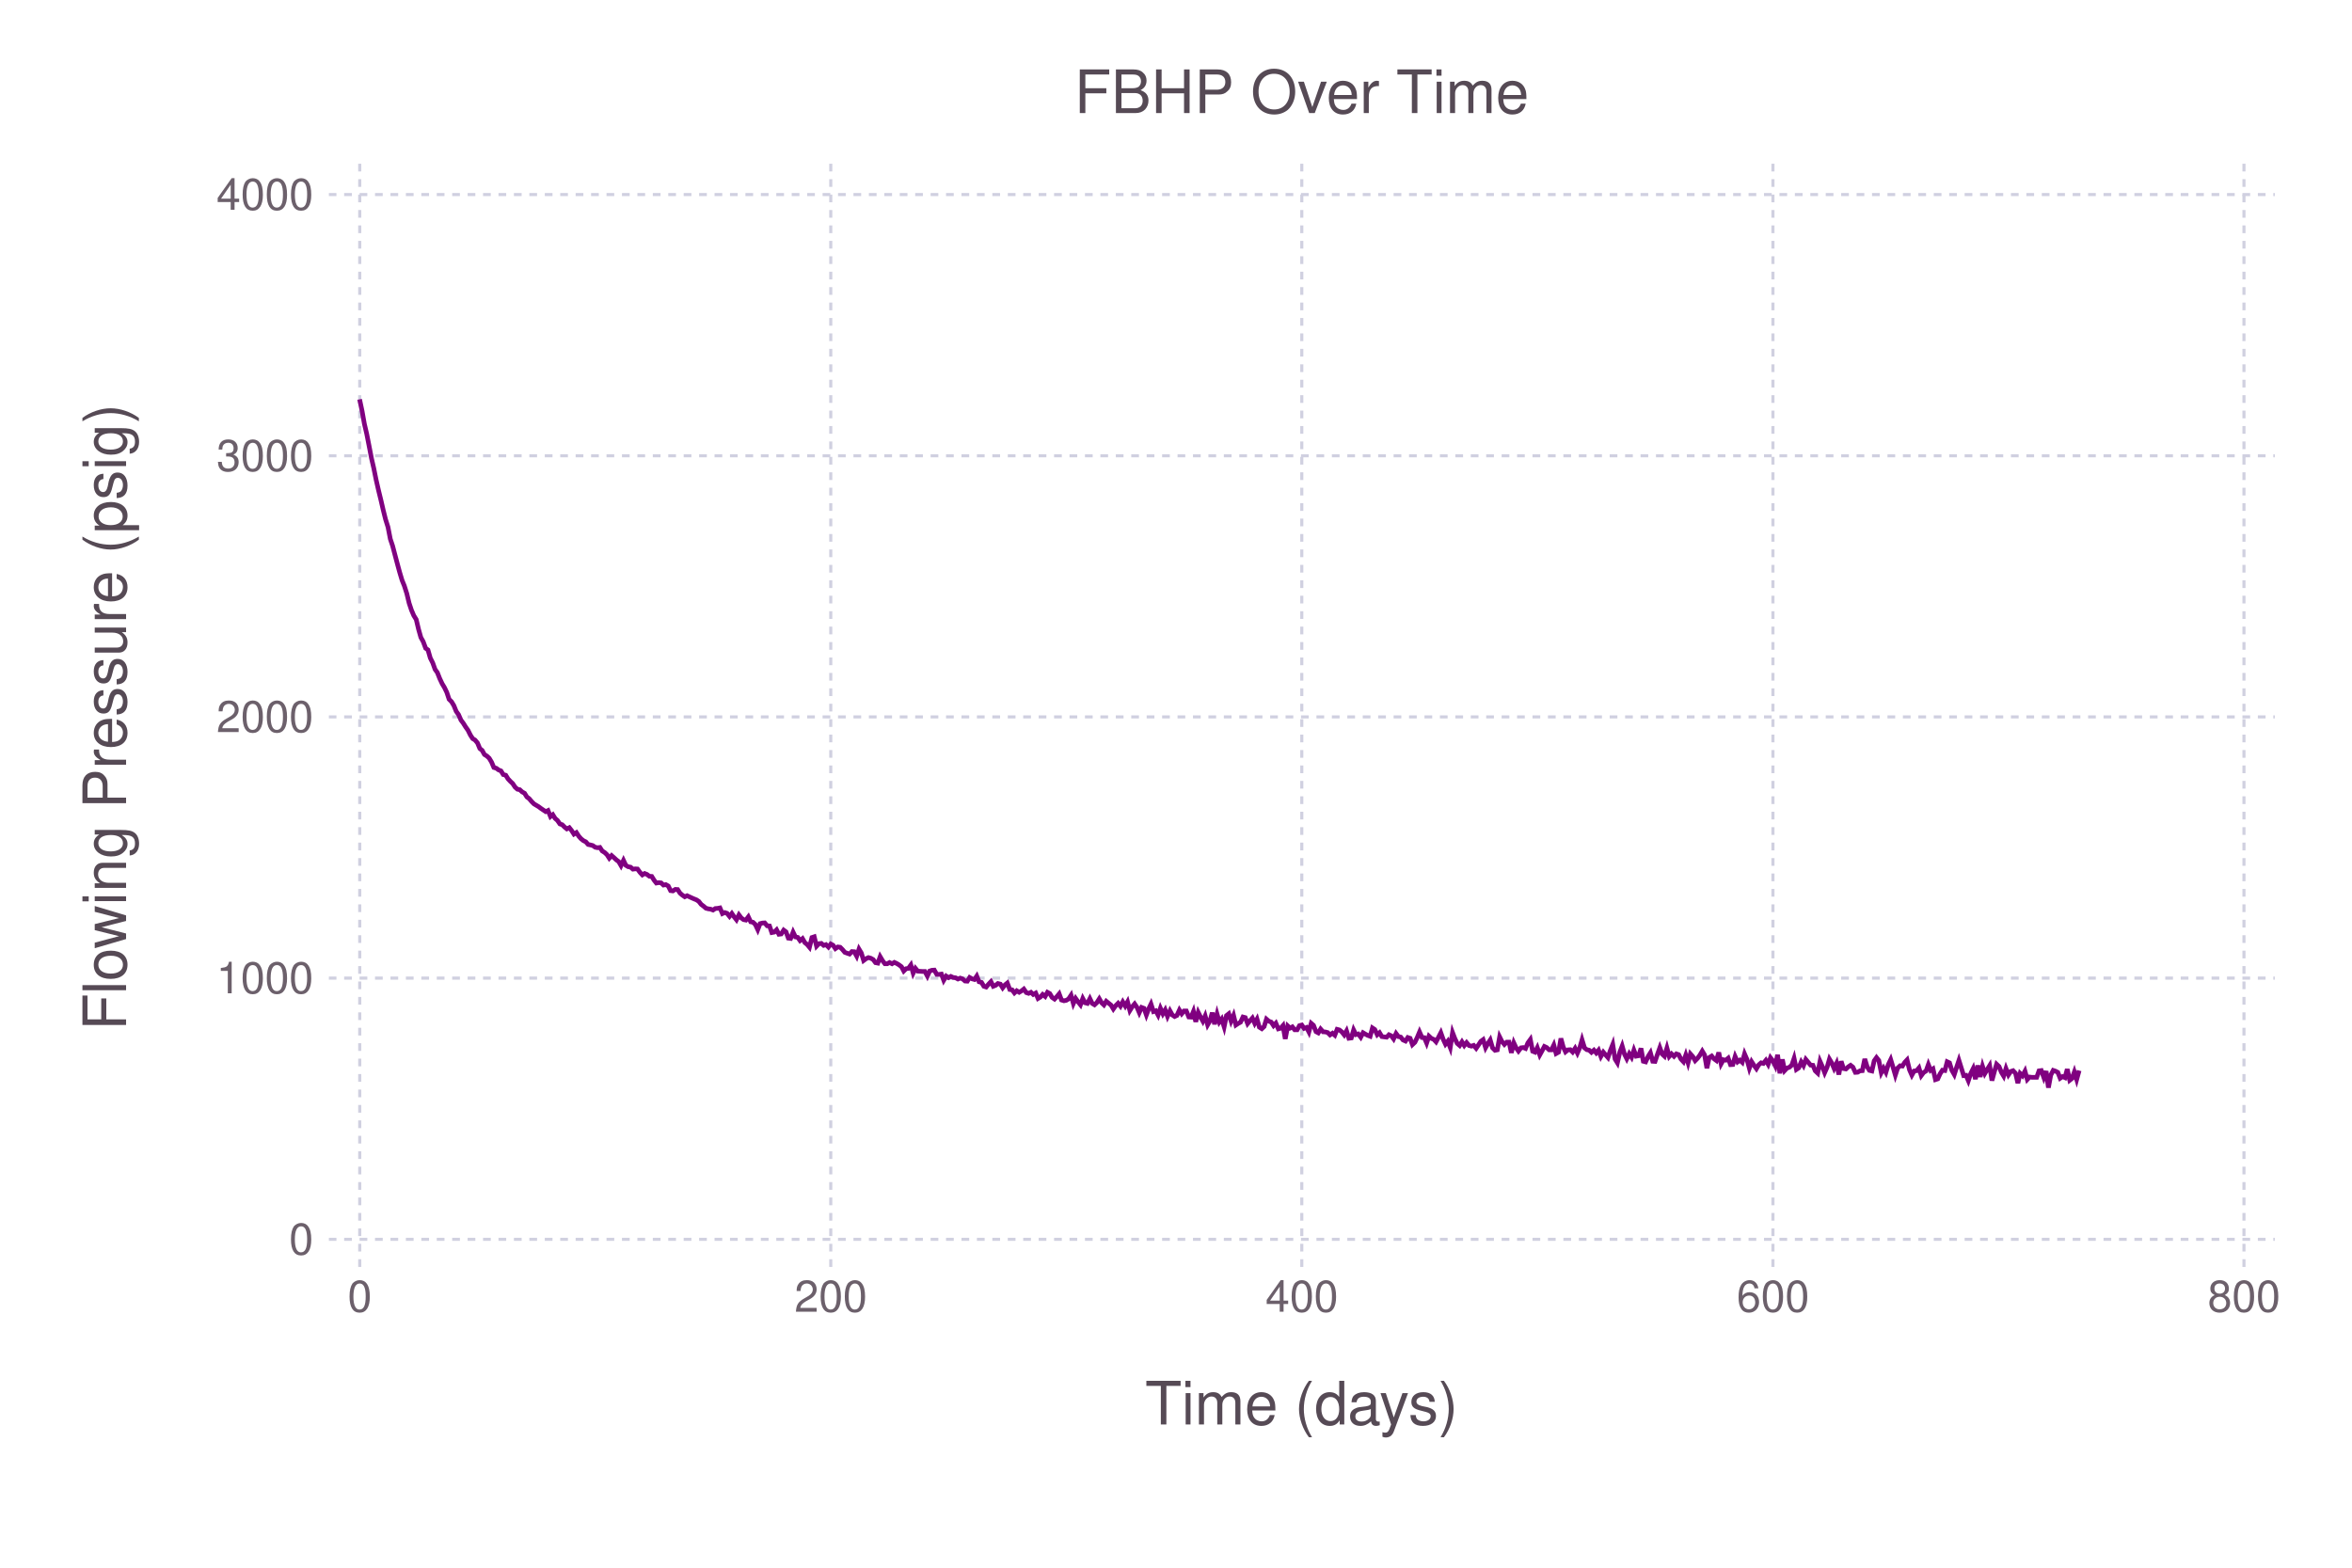
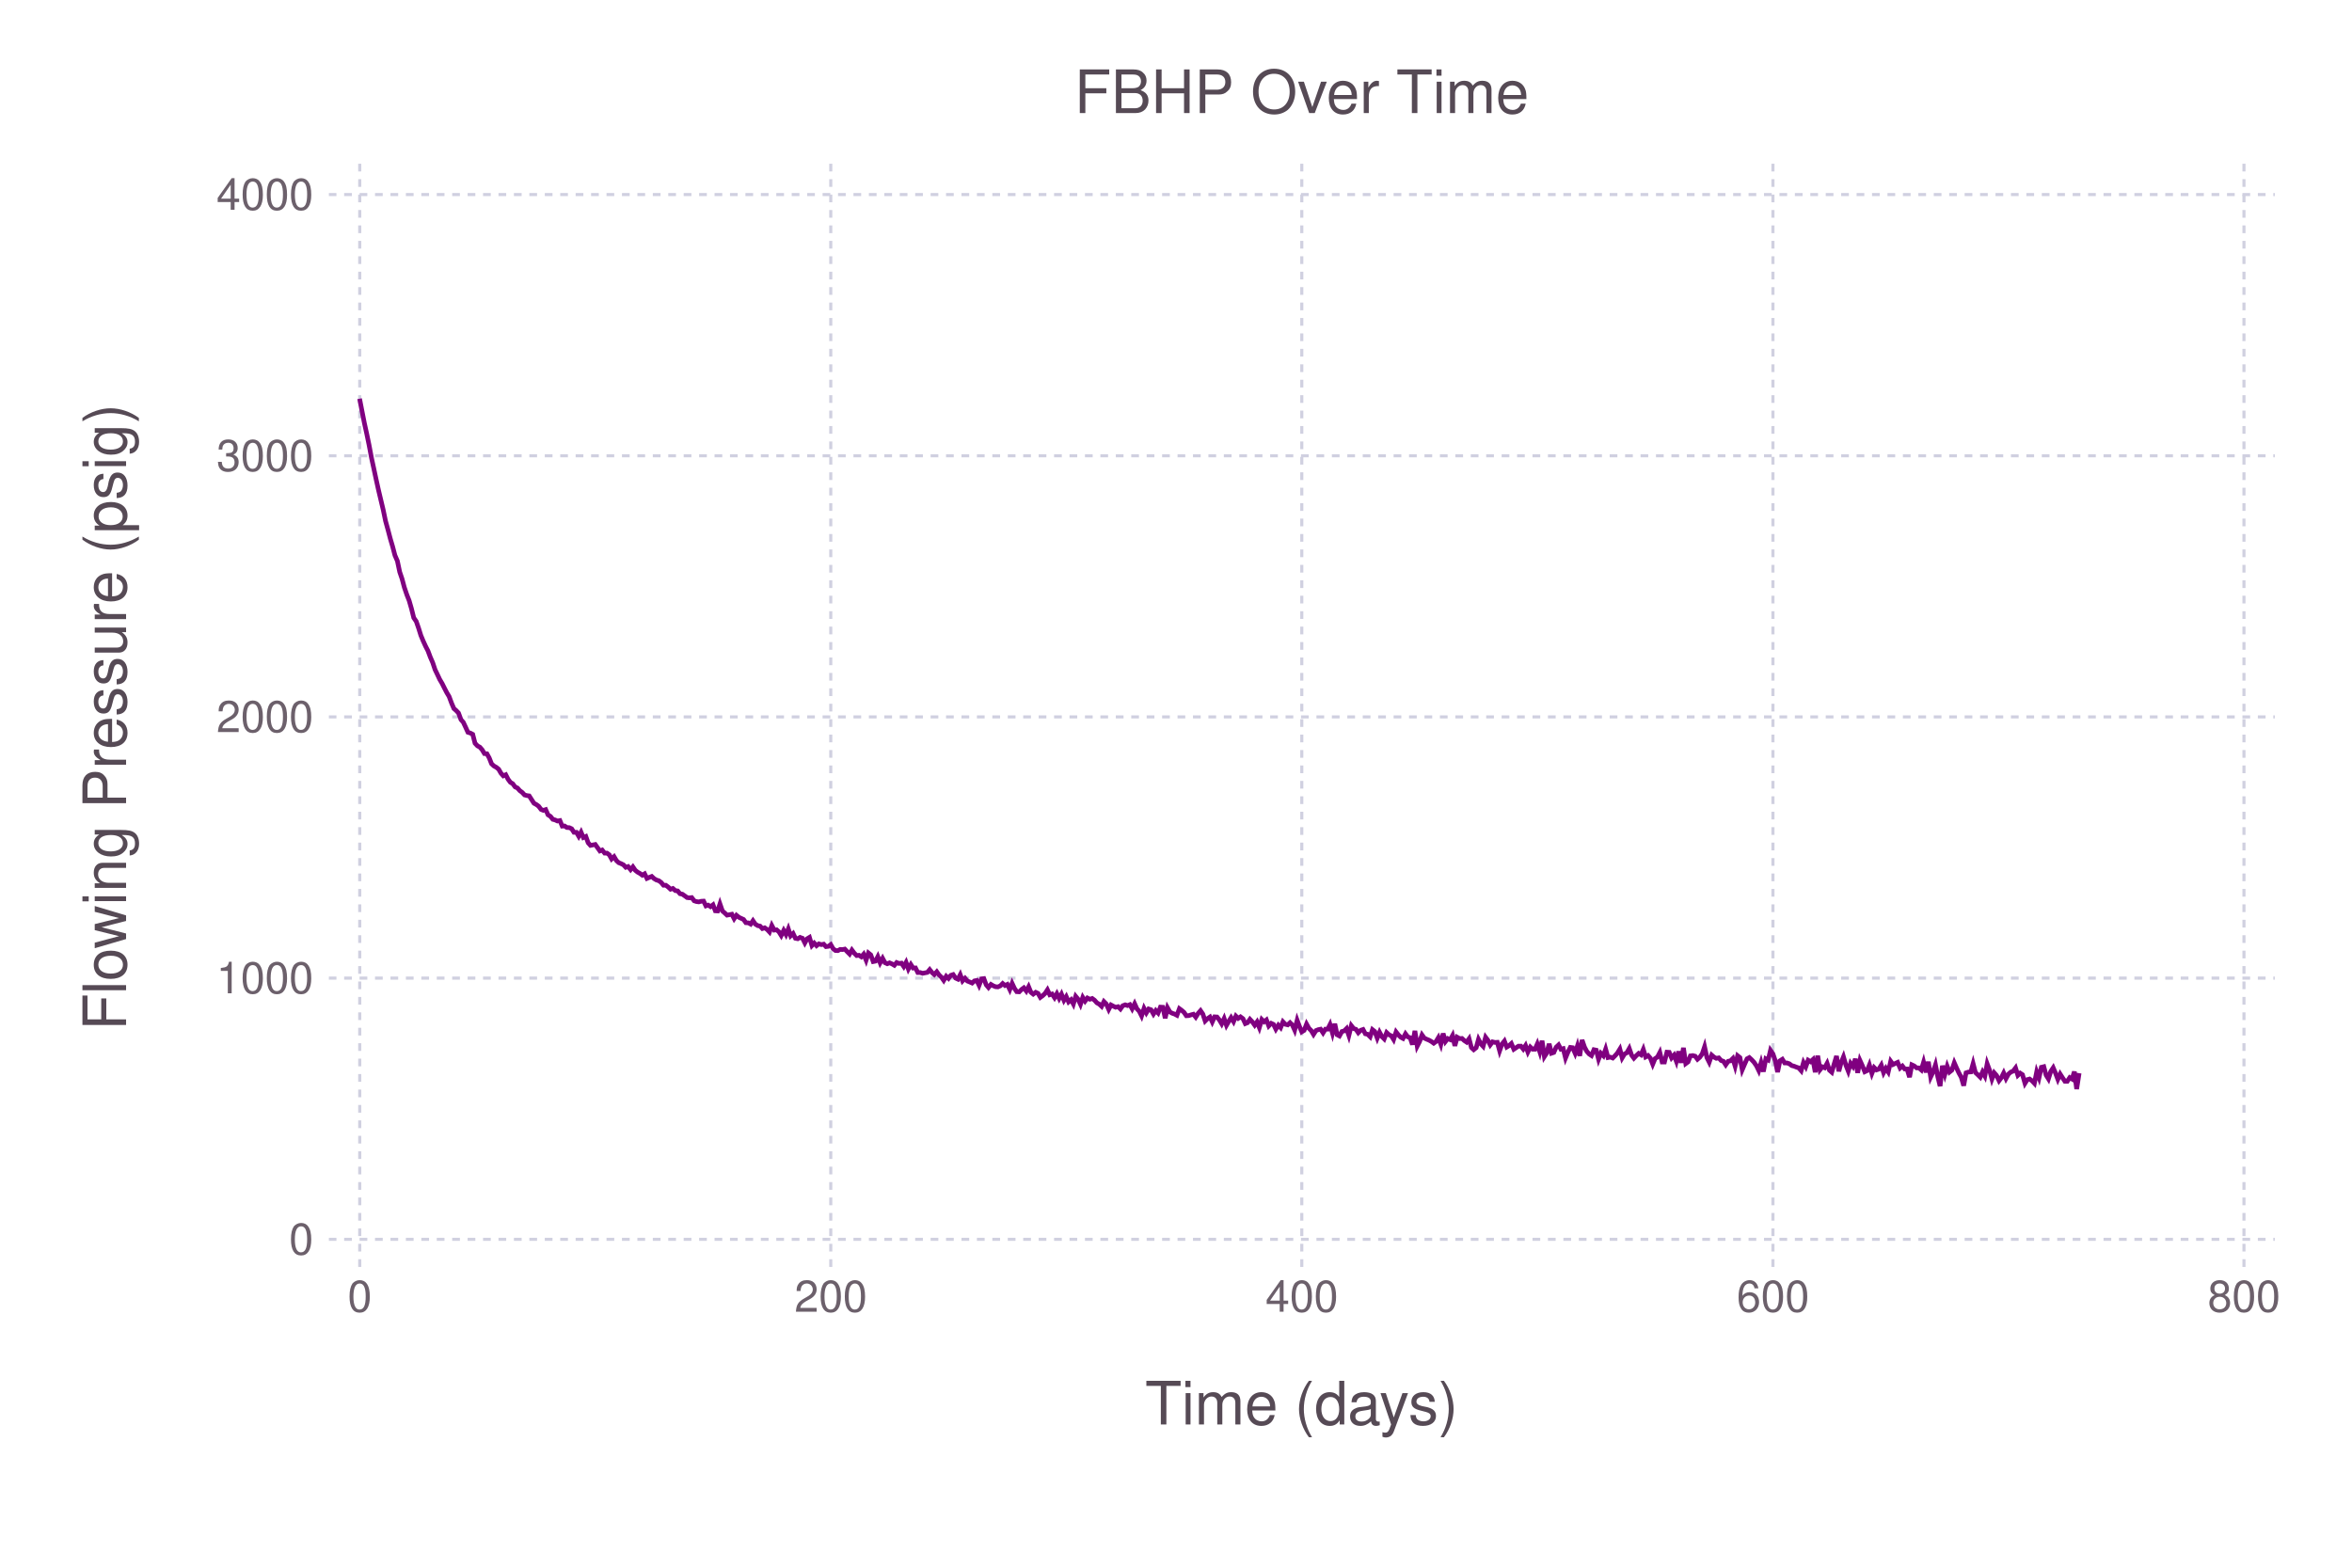
<svg xmlns="http://www.w3.org/2000/svg" version="1.2" width="152.4mm" height="101.6mm" viewBox="0 0 152.4 101.6" stroke="none" fill="#000000" stroke-width="0.3" font-size="3.88">
  <defs>
    <marker id="arrow" markerWidth="15" markerHeight="7" refX="5" refY="3.5" orient="auto" markerUnits="strokeWidth">
      <path d="M0,0 L15,3.5 L0,7 z" stroke="context-stroke" fill="context-stroke" />
    </marker>
  </defs>
-   <g class="plotroot xscalable yscalable" id="img-9a3d37a1-1">
-     <g font-size="3.88" font-family="'PT Sans','Helvetica Neue','Helvetica',sans-serif" fill="#564A55" stroke="#000000" stroke-opacity="0.000" id="img-9a3d37a1-2">
+   <g class="plotroot xscalable yscalable" id="img-0f502152-1">
+     <g font-size="3.88" font-family="'PT Sans','Helvetica Neue','Helvetica',sans-serif" fill="#564A55" stroke="#000000" stroke-opacity="0.000" id="img-0f502152-2">
      <g transform="translate(84.35,89.99)">
        <g class="primitive">
          <text text-anchor="middle" dy="0.6em">Time (days)</text>
        </g>
      </g>
    </g>
-     <g class="guide xlabels" font-size="2.82" font-family="'PT Sans Caption','Helvetica Neue','Helvetica',sans-serif" fill="#6C606B" id="img-9a3d37a1-3">
+     <g class="guide xlabels" font-size="2.82" font-family="'PT Sans Caption','Helvetica Neue','Helvetica',sans-serif" fill="#6C606B" id="img-0f502152-3">
      <g transform="translate(23.31,83.32)">
        <g class="primitive">
          <text text-anchor="middle" dy="0.6em">0</text>
        </g>
      </g>
      <g transform="translate(53.83,83.32)">
        <g class="primitive">
          <text text-anchor="middle" dy="0.6em">200</text>
        </g>
      </g>
      <g transform="translate(84.35,83.32)">
        <g class="primitive">
          <text text-anchor="middle" dy="0.6em">400</text>
        </g>
      </g>
      <g transform="translate(114.88,83.32)">
        <g class="primitive">
          <text text-anchor="middle" dy="0.6em">600</text>
        </g>
      </g>
      <g transform="translate(145.4,83.32)">
        <g class="primitive">
          <text text-anchor="middle" dy="0.6em">800</text>
        </g>
      </g>
    </g>
-     <g clip-path="url(#img-9a3d37a1-4)">
-       <g id="img-9a3d37a1-5">
-         <g pointer-events="visible" stroke-width="0.3" fill="#000000" fill-opacity="0.000" stroke="#000000" stroke-opacity="0.000" class="guide background" id="img-9a3d37a1-6">
-           <g transform="translate(84.35,46.46)" id="img-9a3d37a1-7">
+     <g clip-path="url(#img-0f502152-4)">
+       <g id="img-0f502152-5">
+         <g pointer-events="visible" stroke-width="0.3" fill="#000000" fill-opacity="0.000" stroke="#000000" stroke-opacity="0.000" class="guide background" id="img-0f502152-6">
+           <g transform="translate(84.35,46.46)" id="img-0f502152-7">
            <path d="M-63.05,-35.85 L 63.05 -35.85 63.05 35.85 -63.05 35.85 z" class="primitive" />
          </g>
        </g>
-         <g class="guide ygridlines xfixed" stroke-dasharray="0.5,0.5" stroke-width="0.2" stroke="#D0D0E0" id="img-9a3d37a1-8">
-           <g transform="translate(84.35,80.32)" id="img-9a3d37a1-9">
+         <g class="guide ygridlines xfixed" stroke-dasharray="0.5,0.5" stroke-width="0.2" stroke="#D0D0E0" id="img-0f502152-8">
+           <g transform="translate(84.35,80.32)" id="img-0f502152-9">
            <path fill="none" d="M-63.05,0 L 63.05 0" class="primitive" />
          </g>
-           <g transform="translate(84.35,63.39)" id="img-9a3d37a1-10">
+           <g transform="translate(84.35,63.39)" id="img-0f502152-10">
            <path fill="none" d="M-63.05,0 L 63.05 0" class="primitive" />
          </g>
-           <g transform="translate(84.35,46.46)" id="img-9a3d37a1-11">
+           <g transform="translate(84.35,46.46)" id="img-0f502152-11">
            <path fill="none" d="M-63.05,0 L 63.05 0" class="primitive" />
          </g>
-           <g transform="translate(84.35,29.54)" id="img-9a3d37a1-12">
+           <g transform="translate(84.35,29.54)" id="img-0f502152-12">
            <path fill="none" d="M-63.05,0 L 63.05 0" class="primitive" />
          </g>
-           <g transform="translate(84.35,12.61)" id="img-9a3d37a1-13">
+           <g transform="translate(84.35,12.61)" id="img-0f502152-13">
            <path fill="none" d="M-63.05,0 L 63.05 0" class="primitive" />
          </g>
        </g>
-         <g class="guide xgridlines yfixed" stroke-dasharray="0.5,0.5" stroke-width="0.2" stroke="#D0D0E0" id="img-9a3d37a1-14">
-           <g transform="translate(23.31,46.46)" id="img-9a3d37a1-15">
+         <g class="guide xgridlines yfixed" stroke-dasharray="0.5,0.5" stroke-width="0.2" stroke="#D0D0E0" id="img-0f502152-14">
+           <g transform="translate(23.31,46.46)" id="img-0f502152-15">
            <path fill="none" d="M0,-35.85 L 0 35.85" class="primitive" />
          </g>
-           <g transform="translate(53.83,46.46)" id="img-9a3d37a1-16">
+           <g transform="translate(53.83,46.46)" id="img-0f502152-16">
            <path fill="none" d="M0,-35.85 L 0 35.85" class="primitive" />
          </g>
-           <g transform="translate(84.35,46.46)" id="img-9a3d37a1-17">
+           <g transform="translate(84.35,46.46)" id="img-0f502152-17">
            <path fill="none" d="M0,-35.85 L 0 35.85" class="primitive" />
          </g>
-           <g transform="translate(114.88,46.46)" id="img-9a3d37a1-18">
+           <g transform="translate(114.88,46.46)" id="img-0f502152-18">
            <path fill="none" d="M0,-35.85 L 0 35.85" class="primitive" />
          </g>
-           <g transform="translate(145.4,46.46)" id="img-9a3d37a1-19">
+           <g transform="translate(145.4,46.46)" id="img-0f502152-19">
            <path fill="none" d="M0,-35.85 L 0 35.85" class="primitive" />
          </g>
        </g>
-         <g class="plotpanel" id="img-9a3d37a1-20">
-           <g stroke-width="0.3" fill="#000000" fill-opacity="0.000" class="geometry" id="img-9a3d37a1-21">
-             <g class="color_RGB{N0f8}(0.502,0.0,0.502)" stroke-dasharray="none" stroke="#800080" id="img-9a3d37a1-22">
-               <g transform="translate(79.01,62.87)" id="img-9a3d37a1-23">
-                 <path fill="none" d="M-55.71,-36.99 L -55.55 -36.24 -55.4 -35.4 -55.25 -34.76 -55.1 -34 -54.94 -33.17 -54.79 -32.52 -54.64 -31.78 -54.48 -31.08 -54.33 -30.47 -54.18 -29.82 -54.03 -29.22 -53.87 -28.71 -53.72 -27.94 -53.57 -27.49 -53.42 -26.92 -53.26 -26.32 -53.11 -25.77 -52.96 -25.27 -52.81 -24.9 -52.65 -24.4 -52.5 -23.78 -52.35 -23.33 -52.2 -22.98 -52.04 -22.72 -51.89 -22.09 -51.74 -21.56 -51.59 -21.29 -51.43 -20.86 -51.28 -20.75 -51.13 -20.23 -50.97 -19.91 -50.82 -19.49 -50.67 -19.28 -50.52 -18.9 -50.36 -18.56 -50.21 -18.31 -50.06 -18 -49.91 -17.55 -49.75 -17.39 -49.6 -17.14 -49.45 -16.77 -49.3 -16.56 -49.14 -16.2 -48.99 -16 -48.84 -15.76 -48.69 -15.55 -48.53 -15.23 -48.38 -15 -48.23 -14.91 -48.07 -14.72 -47.92 -14.36 -47.77 -14.24 -47.62 -13.97 -47.46 -13.87 -47.31 -13.73 -47.16 -13.48 -47.01 -13.13 -46.85 -13.08 -46.7 -12.97 -46.55 -12.91 -46.4 -12.67 -46.24 -12.63 -46.09 -12.39 -45.94 -12.23 -45.79 -12.09 -45.63 -11.85 -45.48 -11.72 -45.33 -11.69 -45.18 -11.55 -45.02 -11.46 -44.87 -11.22 -44.72 -11.11 -44.56 -10.92 -44.41 -10.77 -44.26 -10.68 -44.11 -10.59 -43.95 -10.47 -43.8 -10.37 -43.65 -10.27 -43.5 -10.34 -43.34 -9.95 -43.19 -10.07 -43.04 -9.83 -42.89 -9.7 -42.73 -9.47 -42.58 -9.42 -42.43 -9.27 -42.28 -9.15 -42.12 -9.23 -41.97 -9.04 -41.82 -8.81 -41.66 -8.91 -41.51 -8.68 -41.36 -8.51 -41.21 -8.39 -41.05 -8.31 -40.9 -8.14 -40.75 -8.11 -40.6 -8.07 -40.44 -7.96 -40.29 -7.93 -40.14 -7.95 -39.99 -7.72 -39.83 -7.62 -39.68 -7.48 -39.53 -7.25 -39.38 -7.42 -39.22 -7.28 -39.07 -7.14 -38.92 -7.03 -38.77 -6.77 -38.61 -7.11 -38.46 -6.79 -38.31 -6.7 -38.15 -6.67 -38 -6.54 -37.85 -6.56 -37.7 -6.55 -37.54 -6.33 -37.39 -6.17 -37.24 -6.26 -37.09 -6.2 -36.93 -6.08 -36.78 -6.07 -36.63 -5.83 -36.48 -5.64 -36.32 -5.67 -36.17 -5.65 -36.02 -5.51 -35.87 -5.54 -35.71 -5.45 -35.56 -5.15 -35.41 -5.13 -35.25 -5.23 -35.1 -5.22 -34.95 -4.99 -34.8 -4.86 -34.64 -4.75 -34.49 -4.82 -34.34 -4.75 -34.19 -4.68 -34.03 -4.61 -33.88 -4.55 -33.73 -4.45 -33.58 -4.26 -33.42 -4.14 -33.27 -4.01 -33.12 -3.97 -32.97 -3.95 -32.81 -3.89 -32.66 -3.99 -32.51 -4 -32.36 -4.03 -32.2 -3.66 -32.05 -3.73 -31.9 -3.68 -31.74 -3.48 -31.59 -3.67 -31.44 -3.45 -31.29 -3.26 -31.13 -3.58 -30.98 -3.38 -30.83 -3.27 -30.68 -3.24 -30.52 -3.45 -30.37 -3.13 -30.22 -3.1 -30.07 -2.96 -29.91 -2.62 -29.76 -3.01 -29.61 -3.05 -29.46 -3.06 -29.3 -2.87 -29.15 -2.86 -29 -2.43 -28.84 -2.46 -28.69 -2.61 -28.54 -2.32 -28.39 -2.34 -28.23 -2.59 -28.08 -2.48 -27.93 -2.07 -27.78 -2.05 -27.62 -2.46 -27.47 -2.15 -27.32 -2.12 -27.17 -1.91 -27.01 -2.04 -26.86 -1.78 -26.71 -1.66 -26.56 -1.48 -26.4 -2.11 -26.25 -2.16 -26.1 -1.55 -25.95 -1.71 -25.79 -1.73 -25.64 -1.6 -25.49 -1.65 -25.33 -1.49 -25.18 -1.69 -25.03 -1.61 -24.88 -1.39 -24.72 -1.5 -24.57 -1.48 -24.42 -1.33 -24.27 -1.15 -24.11 -1.09 -23.96 -1.04 -23.81 -1.2 -23.66 -1.19 -23.5 -0.9 -23.35 -1.36 -23.2 -1.11 -23.05 -0.62 -22.89 -0.74 -22.74 -0.81 -22.59 -0.77 -22.43 -0.68 -22.28 -0.48 -22.13 -0.45 -21.98 -0.87 -21.82 -0.6 -21.67 -0.41 -21.52 -0.41 -21.37 -0.49 -21.21 -0.41 -21.06 -0.5 -20.91 -0.43 -20.76 -0.34 -20.6 -0.22 -20.45 0.06 -20.3 -0.09 -20.15 -0.11 -19.99 -0.33 -19.84 0.2 -19.69 -0.11 -19.54 0.07 -19.38 0.08 -19.23 0.09 -19.08 0.09 -18.92 0.39 -18.77 0.06 -18.62 0.01 -18.47 0 -18.31 0.28 -18.16 0.28 -18.01 0.26 -17.86 0.66 -17.7 0.39 -17.55 0.49 -17.4 0.41 -17.25 0.48 -17.09 0.5 -16.94 0.58 -16.79 0.52 -16.64 0.57 -16.48 0.71 -16.33 0.72 -16.18 0.48 -16.02 0.57 -15.87 0.61 -15.72 0.39 -15.57 0.76 -15.41 0.8 -15.26 1.05 -15.11 1.1 -14.96 0.92 -14.8 0.75 -14.65 1.05 -14.5 0.99 -14.35 0.87 -14.19 0.91 -14.04 1.15 -13.89 0.96 -13.74 0.84 -13.58 1.26 -13.43 1.28 -13.28 1.48 -13.13 1.34 -12.97 1.44 -12.82 1.35 -12.67 1.23 -12.51 1.46 -12.36 1.51 -12.21 1.44 -12.06 1.58 -11.9 1.49 -11.75 1.84 -11.6 1.75 -11.45 1.58 -11.29 1.71 -11.14 1.44 -10.99 1.52 -10.84 1.77 -10.68 1.88 -10.53 1.72 -10.38 1.54 -10.23 1.94 -10.07 1.99 -9.92 1.96 -9.77 1.87 -9.61 1.63 -9.46 2.17 -9.31 1.84 -9.16 2.05 -9 2.25 -8.85 1.84 -8.7 2.12 -8.55 2.16 -8.39 1.85 -8.24 2.16 -8.09 2.25 -7.94 2.11 -7.78 1.86 -7.63 2.12 -7.48 2.26 -7.33 2.02 -7.17 2.15 -7.02 2.27 -6.87 2.52 -6.72 2.31 -6.56 2.15 -6.41 2.34 -6.26 2.06 -6.1 2.33 -5.95 2.06 -5.8 2.62 -5.65 2.38 -5.49 2.19 -5.34 2.41 -5.19 2.76 -5.04 2.42 -4.88 2.48 -4.73 2.91 -4.58 2.51 -4.43 2.2 -4.27 2.69 -4.12 2.64 -3.97 2.92 -3.82 2.47 -3.66 2.83 -3.51 2.58 -3.36 3 -3.2 2.64 -3.05 2.91 -2.9 3.01 -2.75 2.94 -2.59 2.59 -2.44 2.83 -2.29 2.65 -2.14 2.65 -1.98 3.04 -1.83 3.05 -1.68 2.68 -1.53 3.35 -1.37 2.74 -1.22 3.04 -1.07 3.31 -0.92 2.97 -0.76 3.55 -0.61 3.29 -0.46 2.76 -0.31 3.51 -0.15 2.85 0 3.37 0.15 3.17 0.31 3.68 0.46 2.95 0.61 2.83 0.76 3.31 0.92 2.94 1.07 3.56 1.22 3.46 1.37 3.38 1.53 3.04 1.68 3.08 1.83 3.47 1.98 3.29 2.14 3.11 2.29 3.45 2.44 3.18 2.59 3.7 2.75 3.8 2.9 3.66 3.05 3.18 3.2 3.31 3.36 3.37 3.51 3.6 3.66 3.44 3.82 3.81 3.97 3.77 4.12 3.6 4.27 4.46 4.43 3.62 4.58 3.76 4.73 3.68 4.88 3.87 5.04 3.87 5.19 3.6 5.34 3.56 5.49 3.78 5.65 3.72 5.8 4.01 5.95 3.45 6.1 3.58 6.26 3.99 6.41 4.07 6.56 3.82 6.72 4 6.87 4.01 7.02 4.05 7.17 4.2 7.33 4.09 7.48 4.22 7.63 3.84 7.78 3.88 7.94 4.01 8.09 4.2 8.24 3.94 8.39 4.42 8.55 4.4 8.7 3.88 8.85 4.18 9 4.14 9.16 4.35 9.31 4.06 9.46 4.15 9.61 4.23 9.77 4.29 9.92 3.75 10.07 3.85 10.23 4.19 10.38 4.06 10.53 4.31 10.68 4.33 10.84 4.35 10.99 4.19 11.14 4.26 11.29 4.46 11.45 4.11 11.6 4.31 11.75 4.34 11.9 4.53 12.06 4.6 12.21 4.37 12.36 4.42 12.51 4.83 12.67 4.68 12.82 4.37 12.97 4.01 13.13 4.37 13.28 4.38 13.43 4.73 13.58 4.28 13.74 4.43 13.89 4.49 14.04 4.65 14.19 4.37 14.35 4.06 14.5 4.48 14.65 4.8 14.8 4.61 14.96 5.02 15.11 4.05 15.26 4.44 15.41 4.75 15.57 4.89 15.72 4.65 15.87 4.89 16.02 4.7 16.18 4.89 16.33 4.93 16.48 4.88 16.64 5.07 16.79 4.85 16.94 4.62 17.09 4.51 17.25 5.03 17.4 4.76 17.55 4.53 17.7 5.04 17.86 5.2 18.01 5.17 18.16 4.33 18.31 4.63 18.47 4.82 18.62 4.67 18.77 4.67 18.92 5.36 19.08 4.72 19.23 5.04 19.38 5.25 19.54 5.04 19.69 5.02 19.84 5.08 19.99 4.72 20.15 4.5 20.3 5.26 20.45 5.32 20.6 5.03 20.76 5.5 20.91 5.23 21.06 4.95 21.21 5.02 21.37 5.17 21.52 5.17 21.67 4.86 21.82 5.41 21.98 5.32 22.13 4.43 22.28 4.98 22.43 5.3 22.59 5.17 22.74 5.16 22.89 5.31 23.05 5.07 23.2 5.38 23.35 5.04 23.5 4.52 23.66 5.04 23.81 5.16 23.96 5.19 24.11 5.33 24.27 5.19 24.42 5.37 24.57 5.19 24.72 5.6 24.88 5.32 25.03 5.5 25.18 5.67 25.33 5.22 25.49 4.82 25.64 5.77 25.79 6.01 25.95 5.31 26.1 4.92 26.25 5.45 26.4 5.75 26.56 5.42 26.71 5.65 26.86 5.19 27.01 5.58 27.17 5.55 27.32 5.07 27.47 5.91 27.62 5.95 27.78 5.6 27.93 5.36 28.08 5.91 28.23 5.92 28.39 5.45 28.54 5.03 28.69 5.44 28.84 5.58 29 5.05 29.15 5.6 29.3 5.43 29.46 5.59 29.61 5.43 29.76 5.48 29.91 5.77 30.07 5.94 30.22 5.51 30.37 6.01 30.52 5.43 30.68 5.61 30.83 5.87 30.98 5.72 31.13 5.52 31.29 5.25 31.44 5.5 31.59 6.36 31.74 5.67 31.9 5.57 32.05 5.75 32.2 5.86 32.36 5.34 32.51 6.08 32.66 5.81 32.81 5.84 32.97 5.71 33.12 6.13 33.27 6.12 33.42 5.6 33.58 5.95 33.73 5.84 33.88 5.98 34.03 5.43 34.19 5.8 34.34 6.36 34.49 5.94 34.64 6.17 34.8 6.39 34.95 6.14 35.1 6.01 35.25 6.05 35.41 5.85 35.56 6.11 35.71 5.68 35.87 5.89 36.02 6.2 36.17 5.49 36.32 6.69 36.48 5.79 36.63 6.51 36.78 6.35 36.93 6.3 37.09 6.16 37.24 5.72 37.39 6.44 37.54 6.34 37.7 5.95 37.85 6.19 38 5.79 38.15 5.97 38.31 6.16 38.46 6.17 38.61 6.53 38.77 6.68 38.92 5.91 39.07 6.25 39.22 6.65 39.38 6.29 39.53 5.77 39.68 6.02 39.83 6.37 39.99 6.04 40.14 6.77 40.29 5.91 40.44 6.38 40.6 6.41 40.75 6.27 40.9 6.17 41.05 6.29 41.21 6.63 41.36 6.62 41.51 6.53 41.66 6.52 41.82 5.76 41.97 6.25 42.12 6.5 42.28 6.54 42.43 5.88 42.58 5.67 42.73 5.86 42.89 6.65 43.04 6.36 43.19 6.63 43.34 6.13 43.5 5.8 43.65 6.29 43.8 6.81 43.95 6.35 44.11 6.2 44.26 6.22 44.41 5.98 44.56 5.82 44.72 6.47 44.87 6.81 45.02 6.54 45.18 6.52 45.33 6.34 45.48 6.84 45.63 6.64 45.79 6.54 45.94 6.12 46.09 6.5 46.24 6.4 46.4 7.1 46.55 7.05 46.7 6.72 46.85 6.49 47.01 6.51 47.16 5.94 47.31 6.01 47.46 6.49 47.62 6.77 47.77 6.3 47.92 5.85 48.07 6.33 48.23 6.84 48.38 6.82 48.53 7.17 48.69 6.69 48.84 6.39 48.99 7.07 49.14 6.18 49.3 6.92 49.45 6.24 49.6 6.7 49.75 6.45 49.91 6.19 50.06 7.16 50.21 6.61 50.36 6.1 50.52 6.25 50.67 6.62 50.82 6.87 50.97 6.38 51.13 6.79 51.28 6.57 51.43 6.52 51.59 6.69 51.74 7.33 51.89 6.7 52.04 6.85 52.2 6.55 52.35 7.09 52.5 6.93 52.65 6.95 52.81 6.95 52.96 6.95 53.11 6.53 53.26 6.51 53.42 6.96 53.57 6.55 53.72 7.62 53.87 6.81 54.03 6.5 54.18 6.55 54.33 6.63 54.48 7.01 54.64 6.9 54.79 6.97 54.94 6.42 55.1 7.14 55.25 7.02 55.4 6.6 55.55 7.09 55.71 6.51" class="primitive" />
+         <g class="plotpanel" id="img-0f502152-20">
+           <g stroke-width="0.3" fill="#000000" fill-opacity="0.000" class="geometry" id="img-0f502152-21">
+             <g class="color_RGB{N0f8}(0.502,0.0,0.502)" stroke-dasharray="none" stroke="#800080" id="img-0f502152-22">
+               <g transform="translate(79.01,62.86)" id="img-0f502152-23">
+                 <path fill="none" d="M-55.71,-37.02 L -55.55 -36.2 -55.4 -35.44 -55.25 -34.76 -55.1 -34.04 -54.94 -33.19 -54.79 -32.5 -54.64 -31.8 -54.48 -31.08 -54.33 -30.45 -54.18 -29.82 -54.03 -29.1 -53.87 -28.52 -53.72 -27.95 -53.57 -27.44 -53.42 -26.87 -53.26 -26.5 -53.11 -25.79 -52.96 -25.35 -52.81 -24.79 -52.65 -24.32 -52.5 -23.94 -52.35 -23.42 -52.2 -22.82 -52.04 -22.59 -51.89 -22.16 -51.74 -21.68 -51.59 -21.32 -51.43 -20.97 -51.28 -20.68 -51.13 -20.28 -50.97 -19.91 -50.82 -19.46 -50.67 -19.15 -50.52 -18.83 -50.36 -18.56 -50.21 -18.26 -50.06 -17.97 -49.91 -17.72 -49.75 -17.29 -49.6 -16.94 -49.45 -16.81 -49.3 -16.65 -49.14 -16.22 -48.99 -16.05 -48.84 -15.73 -48.69 -15.4 -48.53 -15.35 -48.38 -15.27 -48.23 -14.69 -48.07 -14.52 -47.92 -14.44 -47.77 -14.27 -47.62 -14.02 -47.46 -14.01 -47.31 -13.74 -47.16 -13.36 -47.01 -13.22 -46.85 -13.13 -46.7 -13.01 -46.55 -12.75 -46.4 -12.58 -46.24 -12.65 -46.09 -12.36 -45.94 -12.16 -45.79 -12.07 -45.63 -11.86 -45.48 -11.79 -45.33 -11.62 -45.18 -11.51 -45.02 -11.34 -44.87 -11.3 -44.72 -11.28 -44.56 -11.03 -44.41 -10.8 -44.26 -10.72 -44.11 -10.61 -43.95 -10.4 -43.8 -10.34 -43.65 -10.39 -43.5 -10.05 -43.34 -9.95 -43.19 -9.76 -43.04 -9.72 -42.89 -9.65 -42.73 -9.68 -42.58 -9.32 -42.43 -9.33 -42.28 -9.23 -42.12 -9.22 -41.97 -9.15 -41.82 -8.92 -41.66 -8.92 -41.51 -8.66 -41.36 -8.93 -41.21 -8.58 -41.05 -8.65 -40.9 -8.24 -40.75 -8.07 -40.6 -8.1 -40.44 -8.13 -40.29 -7.92 -40.14 -7.71 -39.99 -7.77 -39.83 -7.57 -39.68 -7.57 -39.53 -7.46 -39.38 -7.19 -39.22 -7.34 -39.07 -7.09 -38.92 -6.95 -38.77 -6.89 -38.61 -6.81 -38.46 -6.65 -38.31 -6.7 -38.15 -6.5 -38 -6.68 -37.85 -6.46 -37.7 -6.34 -37.54 -6.25 -37.39 -6.14 -37.24 -6.23 -37.09 -5.93 -36.93 -6 -36.78 -6.06 -36.63 -5.92 -36.48 -5.83 -36.32 -5.78 -36.17 -5.67 -36.02 -5.49 -35.87 -5.49 -35.71 -5.37 -35.56 -5.23 -35.41 -5.28 -35.25 -5.14 -35.1 -5.12 -34.95 -4.94 -34.8 -4.91 -34.64 -4.8 -34.49 -4.69 -34.34 -4.67 -34.19 -4.69 -34.03 -4.48 -33.88 -4.43 -33.73 -4.41 -33.58 -4.45 -33.42 -4.46 -33.27 -4.15 -33.12 -4.2 -32.97 -4.1 -32.81 -4.22 -32.66 -3.83 -32.51 -3.82 -32.36 -4.28 -32.2 -3.82 -32.05 -3.69 -31.9 -3.55 -31.74 -3.58 -31.59 -3.61 -31.44 -3.32 -31.29 -3.54 -31.13 -3.41 -30.98 -3.34 -30.83 -3.27 -30.68 -3.06 -30.52 -3.05 -30.37 -2.97 -30.22 -3.19 -30.07 -2.97 -29.91 -2.87 -29.76 -2.84 -29.61 -2.68 -29.46 -2.73 -29.3 -2.62 -29.15 -2.46 -29 -2.88 -28.84 -2.58 -28.69 -2.6 -28.54 -2.47 -28.39 -2.23 -28.23 -2.56 -28.08 -2.29 -27.93 -2.66 -27.78 -2.21 -27.62 -2.36 -27.47 -2.05 -27.32 -2.02 -27.17 -2.11 -27.01 -2.05 -26.86 -1.75 -26.71 -2.02 -26.56 -2.11 -26.4 -1.58 -26.25 -1.74 -26.1 -1.57 -25.95 -1.69 -25.79 -1.64 -25.64 -1.67 -25.49 -1.51 -25.33 -1.53 -25.18 -1.64 -25.03 -1.38 -24.88 -1.26 -24.72 -1.25 -24.57 -1.33 -24.42 -1.32 -24.27 -1.35 -24.11 -1.18 -23.96 -1.03 -23.81 -1.29 -23.66 -1.09 -23.5 -0.93 -23.35 -0.95 -23.2 -0.85 -23.05 -1.02 -22.89 -0.63 -22.74 -1.1 -22.59 -0.98 -22.43 -0.54 -22.28 -0.57 -22.13 -0.86 -21.98 -0.46 -21.82 -0.75 -21.67 -0.47 -21.52 -0.4 -21.37 -0.46 -21.21 -0.39 -21.06 -0.3 -20.91 -0.48 -20.76 -0.42 -20.6 -0.44 -20.45 -0.22 -20.3 -0.49 -20.15 -0.06 -19.99 -0.35 -19.84 -0.12 -19.69 -0.13 -19.54 0.17 -19.38 0.17 -19.23 0.22 -19.08 0.19 -18.92 0.16 -18.77 -0.02 -18.62 0.17 -18.47 0.3 -18.31 0.12 -18.16 0.33 -18.01 0.47 -17.86 0.68 -17.7 0.41 -17.55 0.55 -17.4 0.35 -17.25 0.3 -17.09 0.53 -16.94 0.6 -16.79 0.31 -16.64 0.71 -16.48 0.54 -16.33 0.72 -16.18 0.78 -16.02 0.85 -15.87 0.71 -15.72 0.68 -15.57 1 -15.41 0.58 -15.26 0.56 -15.11 0.96 -14.96 1.14 -14.8 0.94 -14.65 1.03 -14.5 1.09 -14.35 1.1 -14.19 1.03 -14.04 0.88 -13.89 1.01 -13.74 0.94 -13.58 1.27 -13.43 0.87 -13.28 1.19 -13.13 1.41 -12.97 1.42 -12.82 1.27 -12.67 1.16 -12.51 1.37 -12.36 1.09 -12.21 1.45 -12.06 1.57 -11.9 1.45 -11.75 1.52 -11.6 1.78 -11.45 1.67 -11.29 1.52 -11.14 1.29 -10.99 1.61 -10.84 1.56 -10.68 1.8 -10.53 1.54 -10.38 1.85 -10.23 1.57 -10.07 1.97 -9.92 1.73 -9.77 2.07 -9.61 1.93 -9.46 2.21 -9.31 1.71 -9.16 1.89 -9 2.23 -8.85 1.78 -8.7 2.02 -8.55 1.82 -8.39 1.9 -8.24 1.85 -8.09 1.96 -7.94 2.13 -7.78 2.22 -7.63 2.36 -7.48 2.05 -7.33 2.2 -7.17 2.56 -7.02 2.27 -6.87 2.35 -6.72 2.42 -6.56 2.38 -6.41 2.53 -6.26 2.32 -6.1 2.26 -5.95 2.31 -5.8 2.25 -5.65 2.52 -5.49 2.19 -5.34 2.52 -5.19 2.68 -5.04 2.98 -4.88 2.49 -4.73 2.78 -4.58 2.53 -4.43 2.58 -4.27 2.86 -4.12 2.63 -3.97 2.79 -3.82 2.41 -3.66 2.42 -3.51 3.13 -3.36 2.45 -3.2 2.73 -3.05 2.81 -2.9 2.86 -2.75 2.94 -2.59 2.51 -2.44 2.62 -2.29 2.75 -2.14 2.97 -1.98 2.96 -1.83 2.91 -1.68 2.87 -1.53 3.06 -1.37 2.81 -1.22 2.64 -1.07 2.86 -0.92 3.31 -0.76 3.15 -0.61 3.05 -0.46 3.37 -0.31 3.04 -0.15 3.05 0 3.24 0.15 3.49 0.31 3.15 0.46 3.59 0.61 3.33 0.76 3.09 0.92 3.35 1.07 2.99 1.22 3.14 1.37 3.04 1.53 3.16 1.68 3.48 1.83 3.42 1.98 3.2 2.14 3.37 2.29 3.58 2.44 3.37 2.59 3.74 2.75 3.21 2.9 3.36 3.05 3.24 3.2 3.63 3.36 3.46 3.51 3.53 3.66 3.84 3.82 3.58 3.97 3.74 4.12 3.36 4.27 3.52 4.43 3.56 4.58 3.42 4.73 3.57 4.88 3.9 5.04 3.26 5.19 3.66 5.34 4.01 5.49 3.92 5.65 3.51 5.8 3.78 5.95 3.93 6.1 4.18 6.26 3.93 6.41 3.87 6.56 3.84 6.72 4.08 6.87 3.84 7.02 3.84 7.17 3.54 7.33 4.1 7.48 3.49 7.63 4.2 7.78 4.28 7.94 3.99 8.09 3.95 8.24 3.8 8.39 4.25 8.55 3.61 8.7 3.8 8.85 3.85 9 4.07 9.16 3.91 9.31 3.86 9.46 4.14 9.61 4.17 9.77 4.33 9.92 3.87 10.07 3.99 10.23 4.42 10.38 4.04 10.53 4.32 10.68 4.47 10.84 4.06 10.99 4.2 11.14 4.27 11.29 4.51 11.45 4.02 11.6 4.21 11.75 4.36 11.9 4.44 12.06 4.14 12.21 4.34 12.36 4.39 12.51 4.84 12.67 3.95 12.82 4.94 12.97 4.65 13.13 4.21 13.28 4.42 13.43 4.49 13.58 4.55 13.74 4.64 13.89 4.75 14.04 4.64 14.19 4.39 14.35 4.82 14.5 4.12 14.65 4.64 14.8 4.45 14.96 4.52 15.11 4.25 15.26 4.92 15.41 4.36 15.57 4.45 15.72 4.44 15.87 4.58 16.02 4.68 16.18 4.46 16.33 5.03 16.48 5.17 16.64 5.04 16.79 4.5 16.94 4.79 17.09 4.95 17.25 4.36 17.4 4.56 17.55 4.86 17.7 4.66 17.86 4.7 18.01 4.69 18.16 5.24 18.31 4.81 18.47 4.61 18.62 5 18.77 4.91 18.92 4.77 19.08 5.14 19.23 5.04 19.38 4.94 19.54 4.94 19.69 5.13 19.84 4.9 19.99 5.32 20.15 5 20.3 5.14 20.45 5.14 20.6 4.8 20.76 5.3 20.91 4.59 21.06 5.62 21.21 5.39 21.37 4.79 21.52 5.4 21.67 5.35 21.82 5.01 21.98 4.86 22.13 5.14 22.28 5.1 22.43 5.71 22.59 5.32 22.74 5.02 22.89 5.04 23.05 5.4 23.2 4.93 23.35 5.57 23.5 4.54 23.66 5 23.81 5.28 23.96 5.45 24.11 5.55 24.27 5.17 24.42 5.2 24.57 5.79 24.72 5.4 24.88 5.56 25.03 5.13 25.18 5.68 25.33 5.65 25.49 5.71 25.64 5.56 25.79 5.39 25.95 5.13 26.1 5.7 26.25 5.45 26.4 5.37 26.56 5.09 26.71 5.52 26.86 5.72 27.01 5.56 27.17 5.41 27.32 5.5 27.47 5.15 27.62 5.64 27.78 5.55 27.93 5.72 28.08 6.11 28.23 5.75 28.39 5.64 28.54 5.35 28.69 5.97 28.84 5.97 29 5.33 29.15 5.34 29.3 5.7 29.46 5.52 29.61 5.92 29.76 5.28 29.91 6.02 30.07 5.05 30.22 6.07 30.37 5.96 30.52 5.57 30.68 5.55 30.83 5.59 30.98 5.79 31.13 5.66 31.29 5.43 31.44 4.98 31.59 5.68 31.74 5.98 31.9 5.52 32.05 5.65 32.2 5.73 32.36 5.7 32.51 5.87 32.66 5.92 32.81 6.15 32.97 5.92 33.12 5.89 33.27 5.74 33.42 6.24 33.58 5.56 33.73 5.68 33.88 6.47 34.03 6.12 34.19 5.76 34.34 5.68 34.49 5.82 34.64 5.98 34.8 6.21 34.95 6.52 35.1 6.01 35.25 6.59 35.41 5.76 35.56 5.84 35.71 5.21 35.87 5.44 36.02 5.88 36.17 6.62 36.32 5.89 36.48 5.79 36.63 6.03 36.78 6.03 36.93 6.08 37.09 6.2 37.24 6.24 37.39 6.3 37.54 6.35 37.7 6.53 37.85 6 38 6.27 38.15 5.85 38.31 5.95 38.46 5.81 38.61 6.63 38.77 5.56 38.92 6.47 39.07 6.28 39.22 6.34 39.38 6.05 39.53 6.5 39.68 6.63 39.83 6.11 39.99 5.58 40.14 6.57 40.29 5.99 40.44 5.63 40.6 6.18 40.75 6.56 40.9 6.05 41.05 6.25 41.21 5.76 41.36 6.67 41.51 5.87 41.66 6.2 41.82 6.6 41.97 6.53 42.12 6.16 42.28 6.71 42.43 6.33 42.58 6.48 42.73 6.43 42.89 6.17 43.04 6.66 43.19 6.38 43.34 6.61 43.5 5.92 43.65 6.13 43.8 6.06 43.95 5.99 44.11 6.36 44.26 6.23 44.41 6.42 44.56 6.42 44.72 6.95 44.87 6.15 45.02 6.22 45.18 6.35 45.33 6.35 45.48 6.48 45.63 5.98 45.79 6.64 45.94 5.95 46.09 6.94 46.24 6.62 46.4 6.15 46.55 6.92 46.7 7.53 46.85 6.21 47.01 6.77 47.16 6.24 47.31 6.62 47.46 6.5 47.62 6.02 47.77 6.36 47.92 6.68 48.07 6.95 48.23 7.5 48.38 6.67 48.53 6.62 48.69 6.61 48.84 6.07 48.99 6.65 49.14 6.79 49.3 6.95 49.45 6.61 49.6 6.88 49.75 6.08 49.91 6.51 50.06 7.07 50.21 6.67 50.36 6.84 50.52 7.18 50.67 6.98 50.82 6.68 50.97 7.04 51.13 6.75 51.28 6.62 51.43 6.56 51.59 6.35 51.74 6.83 51.89 6.69 52.04 6.79 52.2 7.35 52.35 7.11 52.5 7.07 52.65 7.18 52.81 7.35 52.96 6.6 53.11 6.99 53.26 6.31 53.42 6.27 53.57 6.82 53.72 7.06 53.87 6.58 54.03 6.34 54.18 6.69 54.33 7.09 54.48 6.75 54.64 7 54.79 7.22 54.94 7.22 55.1 6.98 55.25 7.07 55.4 6.59 55.55 7.72 55.71 6.69" class="primitive" />
              </g>
            </g>
          </g>
        </g>
      </g>
    </g>
-     <g class="guide ylabels" font-size="2.82" font-family="'PT Sans Caption','Helvetica Neue','Helvetica',sans-serif" fill="#6C606B" id="img-9a3d37a1-24">
-       <g transform="translate(20.3,80.32)" id="img-9a3d37a1-25">
+     <g class="guide ylabels" font-size="2.82" font-family="'PT Sans Caption','Helvetica Neue','Helvetica',sans-serif" fill="#6C606B" id="img-0f502152-24">
+       <g transform="translate(20.3,80.32)" id="img-0f502152-25">
        <g class="primitive">
          <text text-anchor="end" dy="0.35em">0</text>
        </g>
      </g>
-       <g transform="translate(20.3,63.39)" id="img-9a3d37a1-26">
+       <g transform="translate(20.3,63.39)" id="img-0f502152-26">
        <g class="primitive">
          <text text-anchor="end" dy="0.35em">1000</text>
        </g>
      </g>
-       <g transform="translate(20.3,46.46)" id="img-9a3d37a1-27">
+       <g transform="translate(20.3,46.46)" id="img-0f502152-27">
        <g class="primitive">
          <text text-anchor="end" dy="0.35em">2000</text>
        </g>
      </g>
-       <g transform="translate(20.3,29.54)" id="img-9a3d37a1-28">
+       <g transform="translate(20.3,29.54)" id="img-0f502152-28">
        <g class="primitive">
          <text text-anchor="end" dy="0.35em">3000</text>
        </g>
      </g>
-       <g transform="translate(20.3,12.61)" id="img-9a3d37a1-29">
+       <g transform="translate(20.3,12.61)" id="img-0f502152-29">
        <g class="primitive">
          <text text-anchor="end" dy="0.35em">4000</text>
        </g>
      </g>
    </g>
-     <g font-size="3.88" font-family="'PT Sans','Helvetica Neue','Helvetica',sans-serif" fill="#564A55" stroke="#000000" stroke-opacity="0.000" id="img-9a3d37a1-30">
-       <g transform="translate(8.81,44.46)" id="img-9a3d37a1-31">
+     <g font-size="3.88" font-family="'PT Sans','Helvetica Neue','Helvetica',sans-serif" fill="#564A55" stroke="#000000" stroke-opacity="0.000" id="img-0f502152-30">
+       <g transform="translate(8.81,44.46)" id="img-0f502152-31">
        <g class="primitive">
          <text text-anchor="middle" dy="0.35em" transform="rotate(-90,0, 2)">Flowing Pressure (psig)</text>
        </g>
      </g>
    </g>
-     <g font-size="3.88" font-family="'PT Sans','Helvetica Neue','Helvetica',sans-serif" fill="#564A55" stroke="#000000" stroke-opacity="0.000" id="img-9a3d37a1-32">
-       <g transform="translate(84.35,5)" id="img-9a3d37a1-33">
+     <g font-size="3.88" font-family="'PT Sans','Helvetica Neue','Helvetica',sans-serif" fill="#564A55" stroke="#000000" stroke-opacity="0.000" id="img-0f502152-32">
+       <g transform="translate(84.35,5)" id="img-0f502152-33">
        <g class="primitive">
          <text text-anchor="middle" dy="0.6em">FBHP Over Time</text>
        </g>
      </g>
    </g>
  </g>
  <defs>
-     <clipPath id="img-9a3d37a1-4">
+     <clipPath id="img-0f502152-4">
      <path d="M21.31,10.61 L 147.4 10.61 147.4 82.32 21.31 82.32" />
    </clipPath>
  </defs>
</svg>
